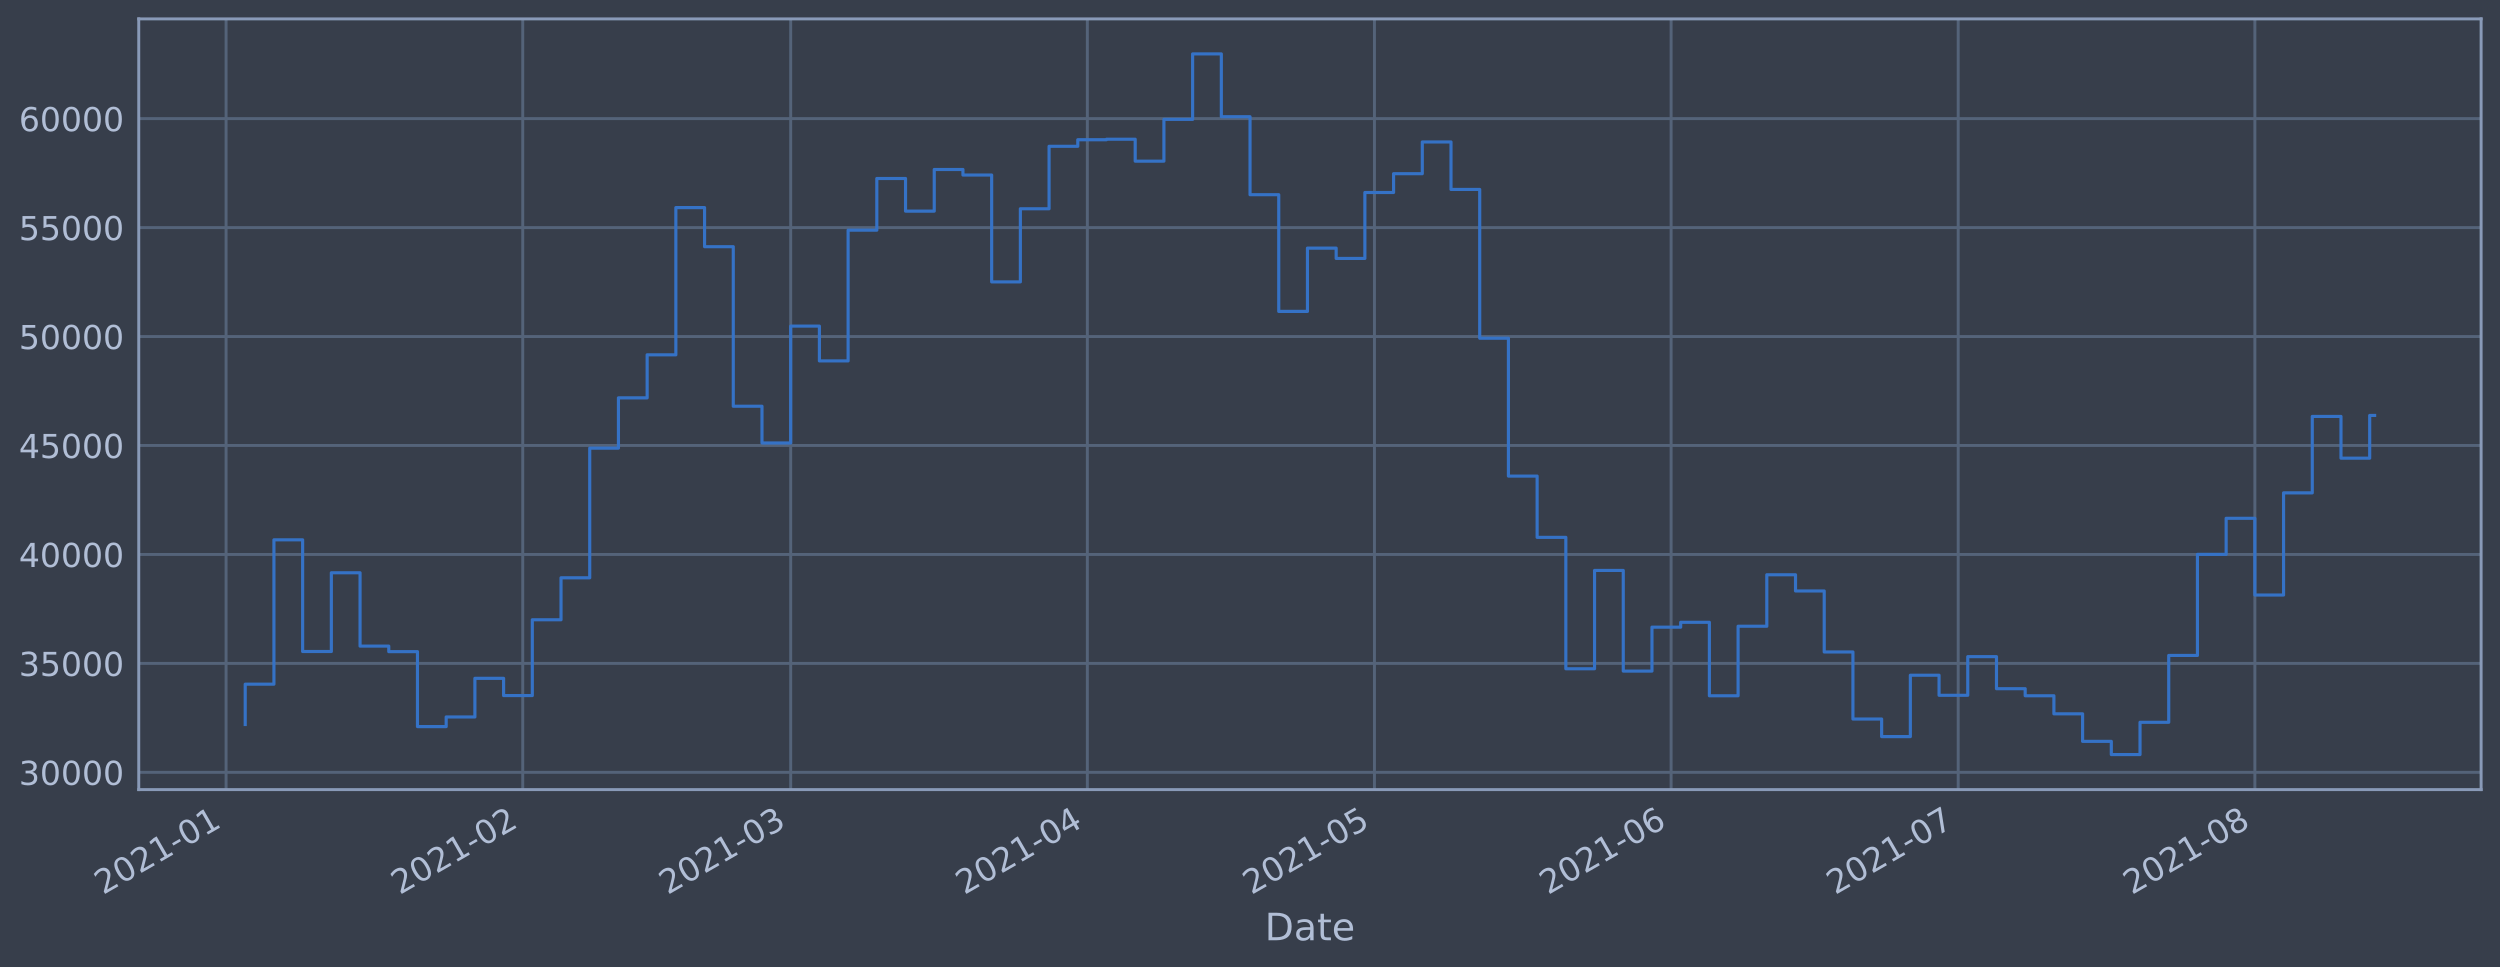
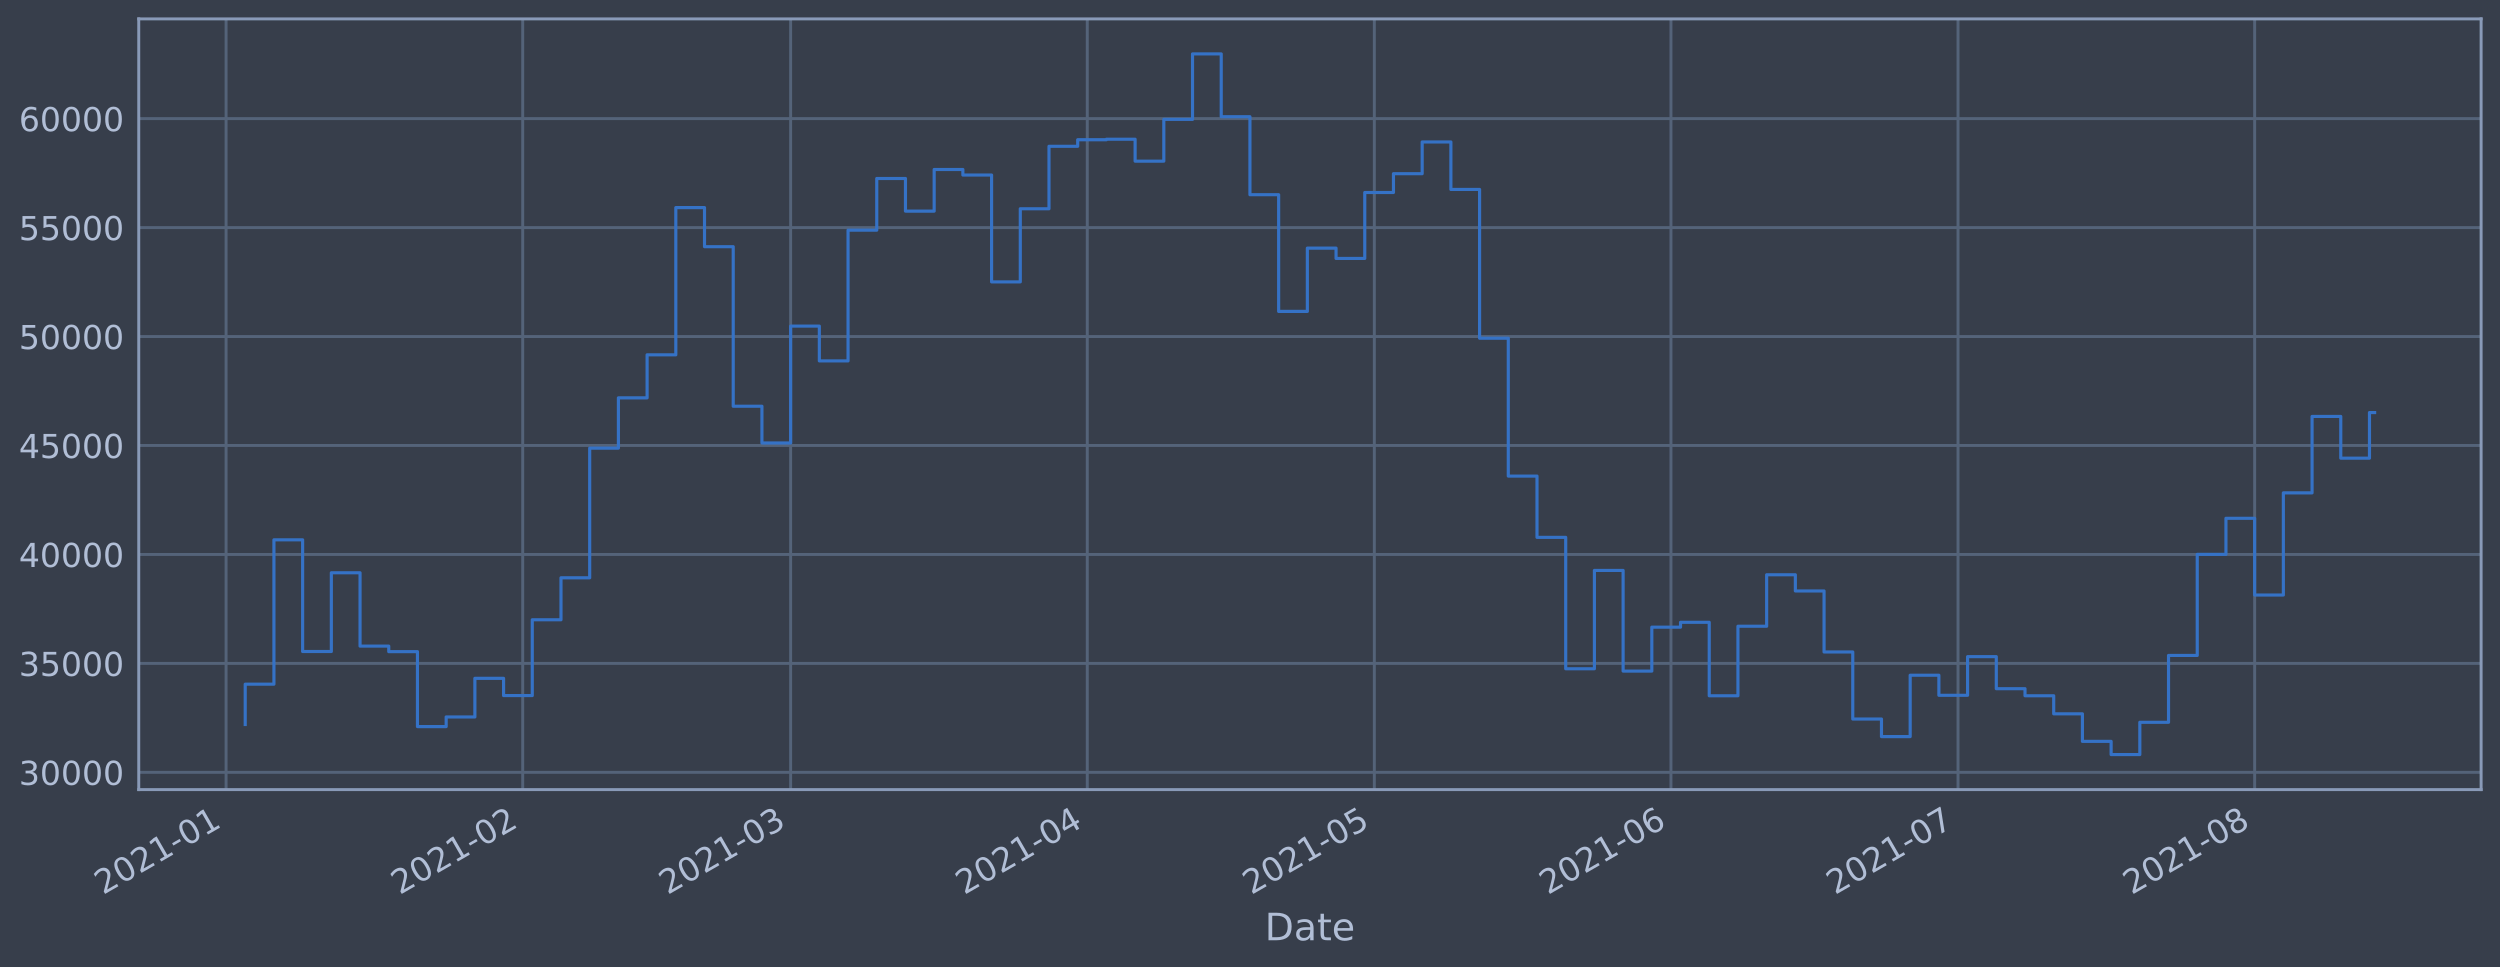
<svg xmlns="http://www.w3.org/2000/svg" xmlns:xlink="http://www.w3.org/1999/xlink" height="368.58pt" version="1.1" viewBox="0 0 952.884 368.58" width="952.884pt">
  <defs>
    <style type="text/css">*{stroke-linecap:butt;stroke-linejoin:round;}</style>
  </defs>
  <g id="figure_1">
    <g id="patch_1">
      <path d="M 0 368.58  L 952.884 368.58  L 952.884 0  L 0 0  z " style="fill:#373e4b;" />
    </g>
    <g id="axes_1">
      <g id="patch_2">
        <path d="M 52.884 300.96  L 945.684 300.96  L 945.684 7.2  L 52.884 7.2  z " style="fill:#373e4b;" />
      </g>
      <g id="matplotlib.axis_1">
        <g id="xtick_1">
          <g id="line2d_1">
-             <path clip-path="url(#pf1f9a87fff)" d="M 86.171 300.96  L 86.171 7.2  " style="fill:none;stroke:#546379;stroke-linecap:square;stroke-width:1.12;" />
+             <path clip-path="url(#pcf31f6c48a)" d="M 86.171 300.96  L 86.171 7.2  " style="fill:none;stroke:#546379;stroke-linecap:square;stroke-width:1.12;" />
          </g>
          <g id="line2d_2" />
          <g id="text_1">
-             <g style="fill:#b1bed6;" transform="translate(39.26723 341.1745)rotate(-30)scale(0.126 -0.126)">
+             <g style="fill:#b1bed6;" transform="translate(39.26798 341.1745)rotate(-30)scale(0.126 -0.126)">
              <defs>
                <path d="M 1228 531  L 3431 531  L 3431 0  L 469 0  L 469 531  Q 828 903 1448 1529  Q 2069 2156 2228 2338  Q 2531 2678 2651 2914  Q 2772 3150 2772 3378  Q 2772 3750 2511 3984  Q 2250 4219 1831 4219  Q 1534 4219 1204 4116  Q 875 4013 500 3803  L 500 4441  Q 881 4594 1212 4672  Q 1544 4750 1819 4750  Q 2544 4750 2975 4387  Q 3406 4025 3406 3419  Q 3406 3131 3298 2873  Q 3191 2616 2906 2266  Q 2828 2175 2409 1742  Q 1991 1309 1228 531  z " id="DejaVuSans-32" transform="scale(0.015625)" />
                <path d="M 2034 4250  Q 1547 4250 1301 3770  Q 1056 3291 1056 2328  Q 1056 1369 1301 889  Q 1547 409 2034 409  Q 2525 409 2770 889  Q 3016 1369 3016 2328  Q 3016 3291 2770 3770  Q 2525 4250 2034 4250  z M 2034 4750  Q 2819 4750 3233 4129  Q 3647 3509 3647 2328  Q 3647 1150 3233 529  Q 2819 -91 2034 -91  Q 1250 -91 836 529  Q 422 1150 422 2328  Q 422 3509 836 4129  Q 1250 4750 2034 4750  z " id="DejaVuSans-30" transform="scale(0.015625)" />
                <path d="M 794 531  L 1825 531  L 1825 4091  L 703 3866  L 703 4441  L 1819 4666  L 2450 4666  L 2450 531  L 3481 531  L 3481 0  L 794 0  L 794 531  z " id="DejaVuSans-31" transform="scale(0.015625)" />
                <path d="M 313 2009  L 1997 2009  L 1997 1497  L 313 1497  L 313 2009  z " id="DejaVuSans-2d" transform="scale(0.015625)" />
              </defs>
              <use xlink:href="#DejaVuSans-32" />
              <use x="63.623" xlink:href="#DejaVuSans-30" />
              <use x="127.246" xlink:href="#DejaVuSans-32" />
              <use x="190.869" xlink:href="#DejaVuSans-31" />
              <use x="254.492" xlink:href="#DejaVuSans-2d" />
              <use x="290.576" xlink:href="#DejaVuSans-30" />
              <use x="354.199" xlink:href="#DejaVuSans-31" />
            </g>
          </g>
        </g>
        <g id="xtick_2">
          <g id="line2d_3">
-             <path clip-path="url(#pf1f9a87fff)" d="M 199.244 300.96  L 199.244 7.2  " style="fill:none;stroke:#546379;stroke-linecap:square;stroke-width:1.12;" />
+             <path clip-path="url(#pcf31f6c48a)" d="M 199.233 300.96  L 199.233 7.2  " style="fill:none;stroke:#546379;stroke-linecap:square;stroke-width:1.12;" />
          </g>
          <g id="line2d_4" />
          <g id="text_2">
-             <g style="fill:#b1bed6;" transform="translate(152.3407 341.1745)rotate(-30)scale(0.126 -0.126)">
+             <g style="fill:#b1bed6;" transform="translate(152.3298 341.1745)rotate(-30)scale(0.126 -0.126)">
              <use xlink:href="#DejaVuSans-32" />
              <use x="63.623" xlink:href="#DejaVuSans-30" />
              <use x="127.246" xlink:href="#DejaVuSans-32" />
              <use x="190.869" xlink:href="#DejaVuSans-31" />
              <use x="254.492" xlink:href="#DejaVuSans-2d" />
              <use x="290.576" xlink:href="#DejaVuSans-30" />
              <use x="354.199" xlink:href="#DejaVuSans-32" />
            </g>
          </g>
        </g>
        <g id="xtick_3">
          <g id="line2d_5">
-             <path clip-path="url(#pf1f9a87fff)" d="M 301.375 300.96  L 301.375 7.2  " style="fill:none;stroke:#546379;stroke-linecap:square;stroke-width:1.12;" />
+             <path clip-path="url(#pcf31f6c48a)" d="M 301.353 300.96  L 301.353 7.2  " style="fill:none;stroke:#546379;stroke-linecap:square;stroke-width:1.12;" />
          </g>
          <g id="line2d_6" />
          <g id="text_3">
-             <g style="fill:#b1bed6;" transform="translate(254.4715 341.1745)rotate(-30)scale(0.126 -0.126)">
+             <g style="fill:#b1bed6;" transform="translate(254.4501 341.1745)rotate(-30)scale(0.126 -0.126)">
              <defs>
                <path d="M 2597 2516  Q 3050 2419 3304 2112  Q 3559 1806 3559 1356  Q 3559 666 3084 287  Q 2609 -91 1734 -91  Q 1441 -91 1130 -33  Q 819 25 488 141  L 488 750  Q 750 597 1062 519  Q 1375 441 1716 441  Q 2309 441 2620 675  Q 2931 909 2931 1356  Q 2931 1769 2642 2001  Q 2353 2234 1838 2234  L 1294 2234  L 1294 2753  L 1863 2753  Q 2328 2753 2575 2939  Q 2822 3125 2822 3475  Q 2822 3834 2567 4026  Q 2313 4219 1838 4219  Q 1578 4219 1281 4162  Q 984 4106 628 3988  L 628 4550  Q 988 4650 1302 4700  Q 1616 4750 1894 4750  Q 2613 4750 3031 4423  Q 3450 4097 3450 3541  Q 3450 3153 3228 2886  Q 3006 2619 2597 2516  z " id="DejaVuSans-33" transform="scale(0.015625)" />
              </defs>
              <use xlink:href="#DejaVuSans-32" />
              <use x="63.623" xlink:href="#DejaVuSans-30" />
              <use x="127.246" xlink:href="#DejaVuSans-32" />
              <use x="190.869" xlink:href="#DejaVuSans-31" />
              <use x="254.492" xlink:href="#DejaVuSans-2d" />
              <use x="290.576" xlink:href="#DejaVuSans-30" />
              <use x="354.199" xlink:href="#DejaVuSans-33" />
            </g>
          </g>
        </g>
        <g id="xtick_4">
          <g id="line2d_7">
-             <path clip-path="url(#pf1f9a87fff)" d="M 414.448 300.96  L 414.448 7.2  " style="fill:none;stroke:#546379;stroke-linecap:square;stroke-width:1.12;" />
+             <path clip-path="url(#pcf31f6c48a)" d="M 414.415 300.96  L 414.415 7.2  " style="fill:none;stroke:#546379;stroke-linecap:square;stroke-width:1.12;" />
          </g>
          <g id="line2d_8" />
          <g id="text_4">
-             <g style="fill:#b1bed6;" transform="translate(367.545 341.1745)rotate(-30)scale(0.126 -0.126)">
+             <g style="fill:#b1bed6;" transform="translate(367.5119 341.1745)rotate(-30)scale(0.126 -0.126)">
              <defs>
                <path d="M 2419 4116  L 825 1625  L 2419 1625  L 2419 4116  z M 2253 4666  L 3047 4666  L 3047 1625  L 3713 1625  L 3713 1100  L 3047 1100  L 3047 0  L 2419 0  L 2419 1100  L 313 1100  L 313 1709  L 2253 4666  z " id="DejaVuSans-34" transform="scale(0.015625)" />
              </defs>
              <use xlink:href="#DejaVuSans-32" />
              <use x="63.623" xlink:href="#DejaVuSans-30" />
              <use x="127.246" xlink:href="#DejaVuSans-32" />
              <use x="190.869" xlink:href="#DejaVuSans-31" />
              <use x="254.492" xlink:href="#DejaVuSans-2d" />
              <use x="290.576" xlink:href="#DejaVuSans-30" />
              <use x="354.199" xlink:href="#DejaVuSans-34" />
            </g>
          </g>
        </g>
        <g id="xtick_5">
          <g id="line2d_9">
-             <path clip-path="url(#pf1f9a87fff)" d="M 523.874 300.96  L 523.874 7.2  " style="fill:none;stroke:#546379;stroke-linecap:square;stroke-width:1.12;" />
+             <path clip-path="url(#pcf31f6c48a)" d="M 523.83 300.96  L 523.83 7.2  " style="fill:none;stroke:#546379;stroke-linecap:square;stroke-width:1.12;" />
          </g>
          <g id="line2d_10" />
          <g id="text_5">
-             <g style="fill:#b1bed6;" transform="translate(476.9709 341.1745)rotate(-30)scale(0.126 -0.126)">
+             <g style="fill:#b1bed6;" transform="translate(476.9266 341.1745)rotate(-30)scale(0.126 -0.126)">
              <defs>
                <path d="M 691 4666  L 3169 4666  L 3169 4134  L 1269 4134  L 1269 2991  Q 1406 3038 1543 3061  Q 1681 3084 1819 3084  Q 2600 3084 3056 2656  Q 3513 2228 3513 1497  Q 3513 744 3044 326  Q 2575 -91 1722 -91  Q 1428 -91 1123 -41  Q 819 9 494 109  L 494 744  Q 775 591 1075 516  Q 1375 441 1709 441  Q 2250 441 2565 725  Q 2881 1009 2881 1497  Q 2881 1984 2565 2268  Q 2250 2553 1709 2553  Q 1456 2553 1204 2497  Q 953 2441 691 2322  L 691 4666  z " id="DejaVuSans-35" transform="scale(0.015625)" />
              </defs>
              <use xlink:href="#DejaVuSans-32" />
              <use x="63.623" xlink:href="#DejaVuSans-30" />
              <use x="127.246" xlink:href="#DejaVuSans-32" />
              <use x="190.869" xlink:href="#DejaVuSans-31" />
              <use x="254.492" xlink:href="#DejaVuSans-2d" />
              <use x="290.576" xlink:href="#DejaVuSans-30" />
              <use x="354.199" xlink:href="#DejaVuSans-35" />
            </g>
          </g>
        </g>
        <g id="xtick_6">
          <g id="line2d_11">
-             <path clip-path="url(#pf1f9a87fff)" d="M 636.948 300.96  L 636.948 7.2  " style="fill:none;stroke:#546379;stroke-linecap:square;stroke-width:1.12;" />
+             <path clip-path="url(#pcf31f6c48a)" d="M 636.892 300.96  L 636.892 7.2  " style="fill:none;stroke:#546379;stroke-linecap:square;stroke-width:1.12;" />
          </g>
          <g id="line2d_12" />
          <g id="text_6">
-             <g style="fill:#b1bed6;" transform="translate(590.0444 341.1745)rotate(-30)scale(0.126 -0.126)">
+             <g style="fill:#b1bed6;" transform="translate(589.9884 341.1745)rotate(-30)scale(0.126 -0.126)">
              <defs>
                <path d="M 2113 2584  Q 1688 2584 1439 2293  Q 1191 2003 1191 1497  Q 1191 994 1439 701  Q 1688 409 2113 409  Q 2538 409 2786 701  Q 3034 994 3034 1497  Q 3034 2003 2786 2293  Q 2538 2584 2113 2584  z M 3366 4563  L 3366 3988  Q 3128 4100 2886 4159  Q 2644 4219 2406 4219  Q 1781 4219 1451 3797  Q 1122 3375 1075 2522  Q 1259 2794 1537 2939  Q 1816 3084 2150 3084  Q 2853 3084 3261 2657  Q 3669 2231 3669 1497  Q 3669 778 3244 343  Q 2819 -91 2113 -91  Q 1303 -91 875 529  Q 447 1150 447 2328  Q 447 3434 972 4092  Q 1497 4750 2381 4750  Q 2619 4750 2861 4703  Q 3103 4656 3366 4563  z " id="DejaVuSans-36" transform="scale(0.015625)" />
              </defs>
              <use xlink:href="#DejaVuSans-32" />
              <use x="63.623" xlink:href="#DejaVuSans-30" />
              <use x="127.246" xlink:href="#DejaVuSans-32" />
              <use x="190.869" xlink:href="#DejaVuSans-31" />
              <use x="254.492" xlink:href="#DejaVuSans-2d" />
              <use x="290.576" xlink:href="#DejaVuSans-30" />
              <use x="354.199" xlink:href="#DejaVuSans-36" />
            </g>
          </g>
        </g>
        <g id="xtick_7">
          <g id="line2d_13">
-             <path clip-path="url(#pf1f9a87fff)" d="M 746.374 300.96  L 746.374 7.2  " style="fill:none;stroke:#546379;stroke-linecap:square;stroke-width:1.12;" />
+             <path clip-path="url(#pcf31f6c48a)" d="M 746.306 300.96  L 746.306 7.2  " style="fill:none;stroke:#546379;stroke-linecap:square;stroke-width:1.12;" />
          </g>
          <g id="line2d_14" />
          <g id="text_7">
-             <g style="fill:#b1bed6;" transform="translate(699.4703 341.1745)rotate(-30)scale(0.126 -0.126)">
+             <g style="fill:#b1bed6;" transform="translate(699.403 341.1745)rotate(-30)scale(0.126 -0.126)">
              <defs>
                <path d="M 525 4666  L 3525 4666  L 3525 4397  L 1831 0  L 1172 0  L 2766 4134  L 525 4134  L 525 4666  z " id="DejaVuSans-37" transform="scale(0.015625)" />
              </defs>
              <use xlink:href="#DejaVuSans-32" />
              <use x="63.623" xlink:href="#DejaVuSans-30" />
              <use x="127.246" xlink:href="#DejaVuSans-32" />
              <use x="190.869" xlink:href="#DejaVuSans-31" />
              <use x="254.492" xlink:href="#DejaVuSans-2d" />
              <use x="290.576" xlink:href="#DejaVuSans-30" />
              <use x="354.199" xlink:href="#DejaVuSans-37" />
            </g>
          </g>
        </g>
        <g id="xtick_8">
          <g id="line2d_15">
-             <path clip-path="url(#pf1f9a87fff)" d="M 859.447 300.96  L 859.447 7.2  " style="fill:none;stroke:#546379;stroke-linecap:square;stroke-width:1.12;" />
+             <path clip-path="url(#pcf31f6c48a)" d="M 859.368 300.96  L 859.368 7.2  " style="fill:none;stroke:#546379;stroke-linecap:square;stroke-width:1.12;" />
          </g>
          <g id="line2d_16" />
          <g id="text_8">
-             <g style="fill:#b1bed6;" transform="translate(812.5437 341.1745)rotate(-30)scale(0.126 -0.126)">
+             <g style="fill:#b1bed6;" transform="translate(812.4649 341.1745)rotate(-30)scale(0.126 -0.126)">
              <defs>
                <path d="M 2034 2216  Q 1584 2216 1326 1975  Q 1069 1734 1069 1313  Q 1069 891 1326 650  Q 1584 409 2034 409  Q 2484 409 2743 651  Q 3003 894 3003 1313  Q 3003 1734 2745 1975  Q 2488 2216 2034 2216  z M 1403 2484  Q 997 2584 770 2862  Q 544 3141 544 3541  Q 544 4100 942 4425  Q 1341 4750 2034 4750  Q 2731 4750 3128 4425  Q 3525 4100 3525 3541  Q 3525 3141 3298 2862  Q 3072 2584 2669 2484  Q 3125 2378 3379 2068  Q 3634 1759 3634 1313  Q 3634 634 3220 271  Q 2806 -91 2034 -91  Q 1263 -91 848 271  Q 434 634 434 1313  Q 434 1759 690 2068  Q 947 2378 1403 2484  z M 1172 3481  Q 1172 3119 1398 2916  Q 1625 2713 2034 2713  Q 2441 2713 2670 2916  Q 2900 3119 2900 3481  Q 2900 3844 2670 4047  Q 2441 4250 2034 4250  Q 1625 4250 1398 4047  Q 1172 3844 1172 3481  z " id="DejaVuSans-38" transform="scale(0.015625)" />
              </defs>
              <use xlink:href="#DejaVuSans-32" />
              <use x="63.623" xlink:href="#DejaVuSans-30" />
              <use x="127.246" xlink:href="#DejaVuSans-32" />
              <use x="190.869" xlink:href="#DejaVuSans-31" />
              <use x="254.492" xlink:href="#DejaVuSans-2d" />
              <use x="290.576" xlink:href="#DejaVuSans-30" />
              <use x="354.199" xlink:href="#DejaVuSans-38" />
            </g>
          </g>
        </g>
        <g id="text_9">
          <g style="fill:#b1bed6;" transform="translate(482.0746 358.3856)scale(0.144 -0.144)">
            <defs>
              <path d="M 1259 4147  L 1259 519  L 2022 519  Q 2988 519 3436 956  Q 3884 1394 3884 2338  Q 3884 3275 3436 3711  Q 2988 4147 2022 4147  L 1259 4147  z M 628 4666  L 1925 4666  Q 3281 4666 3915 4102  Q 4550 3538 4550 2338  Q 4550 1131 3912 565  Q 3275 0 1925 0  L 628 0  L 628 4666  z " id="DejaVuSans-44" transform="scale(0.015625)" />
              <path d="M 2194 1759  Q 1497 1759 1228 1600  Q 959 1441 959 1056  Q 959 750 1161 570  Q 1363 391 1709 391  Q 2188 391 2477 730  Q 2766 1069 2766 1631  L 2766 1759  L 2194 1759  z M 3341 1997  L 3341 0  L 2766 0  L 2766 531  Q 2569 213 2275 61  Q 1981 -91 1556 -91  Q 1019 -91 701 211  Q 384 513 384 1019  Q 384 1609 779 1909  Q 1175 2209 1959 2209  L 2766 2209  L 2766 2266  Q 2766 2663 2505 2880  Q 2244 3097 1772 3097  Q 1472 3097 1187 3025  Q 903 2953 641 2809  L 641 3341  Q 956 3463 1253 3523  Q 1550 3584 1831 3584  Q 2591 3584 2966 3190  Q 3341 2797 3341 1997  z " id="DejaVuSans-61" transform="scale(0.015625)" />
              <path d="M 1172 4494  L 1172 3500  L 2356 3500  L 2356 3053  L 1172 3053  L 1172 1153  Q 1172 725 1289 603  Q 1406 481 1766 481  L 2356 481  L 2356 0  L 1766 0  Q 1100 0 847 248  Q 594 497 594 1153  L 594 3053  L 172 3053  L 172 3500  L 594 3500  L 594 4494  L 1172 4494  z " id="DejaVuSans-74" transform="scale(0.015625)" />
              <path d="M 3597 1894  L 3597 1613  L 953 1613  Q 991 1019 1311 708  Q 1631 397 2203 397  Q 2534 397 2845 478  Q 3156 559 3463 722  L 3463 178  Q 3153 47 2828 -22  Q 2503 -91 2169 -91  Q 1331 -91 842 396  Q 353 884 353 1716  Q 353 2575 817 3079  Q 1281 3584 2069 3584  Q 2775 3584 3186 3129  Q 3597 2675 3597 1894  z M 3022 2063  Q 3016 2534 2758 2815  Q 2500 3097 2075 3097  Q 1594 3097 1305 2825  Q 1016 2553 972 2059  L 3022 2063  z " id="DejaVuSans-65" transform="scale(0.015625)" />
            </defs>
            <use xlink:href="#DejaVuSans-44" />
            <use x="77.002" xlink:href="#DejaVuSans-61" />
            <use x="138.281" xlink:href="#DejaVuSans-74" />
            <use x="177.49" xlink:href="#DejaVuSans-65" />
          </g>
        </g>
      </g>
      <g id="matplotlib.axis_2">
        <g id="ytick_1">
          <g id="line2d_17">
-             <path clip-path="url(#pf1f9a87fff)" d="M 52.884 294.384  L 945.684 294.384  " style="fill:none;stroke:#546379;stroke-linecap:square;stroke-width:1.12;" />
+             <path clip-path="url(#pcf31f6c48a)" d="M 52.884 294.384  L 945.684 294.384  " style="fill:none;stroke:#546379;stroke-linecap:square;stroke-width:1.12;" />
          </g>
          <g id="line2d_18" />
          <g id="text_10">
            <g style="fill:#b1bed6;" transform="translate(7.2 299.1712)scale(0.126 -0.126)">
              <use xlink:href="#DejaVuSans-33" />
              <use x="63.623" xlink:href="#DejaVuSans-30" />
              <use x="127.246" xlink:href="#DejaVuSans-30" />
              <use x="190.869" xlink:href="#DejaVuSans-30" />
              <use x="254.492" xlink:href="#DejaVuSans-30" />
            </g>
          </g>
        </g>
        <g id="ytick_2">
          <g id="line2d_19">
-             <path clip-path="url(#pf1f9a87fff)" d="M 52.884 252.856  L 945.684 252.856  " style="fill:none;stroke:#546379;stroke-linecap:square;stroke-width:1.12;" />
+             <path clip-path="url(#pcf31f6c48a)" d="M 52.884 252.856  L 945.684 252.856  " style="fill:none;stroke:#546379;stroke-linecap:square;stroke-width:1.12;" />
          </g>
          <g id="line2d_20" />
          <g id="text_11">
            <g style="fill:#b1bed6;" transform="translate(7.2 257.6428)scale(0.126 -0.126)">
              <use xlink:href="#DejaVuSans-33" />
              <use x="63.623" xlink:href="#DejaVuSans-35" />
              <use x="127.246" xlink:href="#DejaVuSans-30" />
              <use x="190.869" xlink:href="#DejaVuSans-30" />
              <use x="254.492" xlink:href="#DejaVuSans-30" />
            </g>
          </g>
        </g>
        <g id="ytick_3">
          <g id="line2d_21">
-             <path clip-path="url(#pf1f9a87fff)" d="M 52.884 211.327  L 945.684 211.327  " style="fill:none;stroke:#546379;stroke-linecap:square;stroke-width:1.12;" />
+             <path clip-path="url(#pcf31f6c48a)" d="M 52.884 211.327  L 945.684 211.327  " style="fill:none;stroke:#546379;stroke-linecap:square;stroke-width:1.12;" />
          </g>
          <g id="line2d_22" />
          <g id="text_12">
            <g style="fill:#b1bed6;" transform="translate(7.2 216.1143)scale(0.126 -0.126)">
              <use xlink:href="#DejaVuSans-34" />
              <use x="63.623" xlink:href="#DejaVuSans-30" />
              <use x="127.246" xlink:href="#DejaVuSans-30" />
              <use x="190.869" xlink:href="#DejaVuSans-30" />
              <use x="254.492" xlink:href="#DejaVuSans-30" />
            </g>
          </g>
        </g>
        <g id="ytick_4">
          <g id="line2d_23">
-             <path clip-path="url(#pf1f9a87fff)" d="M 52.884 169.799  L 945.684 169.799  " style="fill:none;stroke:#546379;stroke-linecap:square;stroke-width:1.12;" />
+             <path clip-path="url(#pcf31f6c48a)" d="M 52.884 169.799  L 945.684 169.799  " style="fill:none;stroke:#546379;stroke-linecap:square;stroke-width:1.12;" />
          </g>
          <g id="line2d_24" />
          <g id="text_13">
            <g style="fill:#b1bed6;" transform="translate(7.2 174.5858)scale(0.126 -0.126)">
              <use xlink:href="#DejaVuSans-34" />
              <use x="63.623" xlink:href="#DejaVuSans-35" />
              <use x="127.246" xlink:href="#DejaVuSans-30" />
              <use x="190.869" xlink:href="#DejaVuSans-30" />
              <use x="254.492" xlink:href="#DejaVuSans-30" />
            </g>
          </g>
        </g>
        <g id="ytick_5">
          <g id="line2d_25">
-             <path clip-path="url(#pf1f9a87fff)" d="M 52.884 128.27  L 945.684 128.27  " style="fill:none;stroke:#546379;stroke-linecap:square;stroke-width:1.12;" />
+             <path clip-path="url(#pcf31f6c48a)" d="M 52.884 128.27  L 945.684 128.27  " style="fill:none;stroke:#546379;stroke-linecap:square;stroke-width:1.12;" />
          </g>
          <g id="line2d_26" />
          <g id="text_14">
            <g style="fill:#b1bed6;" transform="translate(7.2 133.0573)scale(0.126 -0.126)">
              <use xlink:href="#DejaVuSans-35" />
              <use x="63.623" xlink:href="#DejaVuSans-30" />
              <use x="127.246" xlink:href="#DejaVuSans-30" />
              <use x="190.869" xlink:href="#DejaVuSans-30" />
              <use x="254.492" xlink:href="#DejaVuSans-30" />
            </g>
          </g>
        </g>
        <g id="ytick_6">
          <g id="line2d_27">
-             <path clip-path="url(#pf1f9a87fff)" d="M 52.884 86.742  L 945.684 86.742  " style="fill:none;stroke:#546379;stroke-linecap:square;stroke-width:1.12;" />
+             <path clip-path="url(#pcf31f6c48a)" d="M 52.884 86.742  L 945.684 86.742  " style="fill:none;stroke:#546379;stroke-linecap:square;stroke-width:1.12;" />
          </g>
          <g id="line2d_28" />
          <g id="text_15">
            <g style="fill:#b1bed6;" transform="translate(7.2 91.52883)scale(0.126 -0.126)">
              <use xlink:href="#DejaVuSans-35" />
              <use x="63.623" xlink:href="#DejaVuSans-35" />
              <use x="127.246" xlink:href="#DejaVuSans-30" />
              <use x="190.869" xlink:href="#DejaVuSans-30" />
              <use x="254.492" xlink:href="#DejaVuSans-30" />
            </g>
          </g>
        </g>
        <g id="ytick_7">
          <g id="line2d_29">
-             <path clip-path="url(#pf1f9a87fff)" d="M 52.884 45.213  L 945.684 45.213  " style="fill:none;stroke:#546379;stroke-linecap:square;stroke-width:1.12;" />
+             <path clip-path="url(#pcf31f6c48a)" d="M 52.884 45.213  L 945.684 45.213  " style="fill:none;stroke:#546379;stroke-linecap:square;stroke-width:1.12;" />
          </g>
          <g id="line2d_30" />
          <g id="text_16">
            <g style="fill:#b1bed6;" transform="translate(7.2 50.00035)scale(0.126 -0.126)">
              <use xlink:href="#DejaVuSans-36" />
              <use x="63.623" xlink:href="#DejaVuSans-30" />
              <use x="127.246" xlink:href="#DejaVuSans-30" />
              <use x="190.869" xlink:href="#DejaVuSans-30" />
              <use x="254.492" xlink:href="#DejaVuSans-30" />
            </g>
          </g>
        </g>
      </g>
      <g id="line2d_31">
-         <path clip-path="url(#pf1f9a87fff)" d="M 93.466 276.149  L 93.466 260.774  L 104.408 260.774  L 104.408 205.76  L 115.351 205.76  L 115.351 248.33  L 126.293 248.33  L 126.293 218.317  L 137.236 218.317  L 137.236 246.269  L 148.179 246.269  L 148.179 248.379  L 159.121 248.379  L 159.121 276.944  L 170.064 276.944  L 170.064 273.273  L 181.006 273.273  L 181.006 258.551  L 191.949 258.551  L 191.949 265.124  L 202.891 265.124  L 202.891 236.227  L 213.834 236.227  L 213.834 220.23  L 224.777 220.23  L 224.777 170.811  L 235.719 170.811  L 235.719 151.649  L 246.662 151.649  L 246.662 135.246  L 257.604 135.246  L 257.604 79.13  L 268.547 79.13  L 268.547 94.023  L 279.49 94.023  L 279.49 154.845  L 290.432 154.845  L 290.432 168.853  L 301.375 168.853  L 301.375 124.303  L 312.317 124.303  L 312.317 137.559  L 323.26 137.559  L 323.26 87.726  L 334.203 87.726  L 334.203 68.027  L 345.145 68.027  L 345.145 80.473  L 356.088 80.473  L 356.088 64.6  L 367.03 64.6  L 367.03 66.715  L 377.973 66.715  L 377.973 107.438  L 388.916 107.438  L 388.916 79.566  L 399.858 79.566  L 399.858 55.76  L 410.801 55.76  L 410.801 53.259  L 421.743 53.259  L 421.743 53.07  L 432.686 53.07  L 432.686 61.421  L 443.629 61.421  L 443.629 45.505  L 454.571 45.505  L 454.571 20.553  L 465.514 20.553  L 465.514 44.49  L 476.456 44.49  L 476.456 74.218  L 487.399 74.218  L 487.399 118.693  L 498.341 118.693  L 498.341 94.577  L 509.284 94.577  L 509.284 98.501  L 520.227 98.501  L 520.227 73.366  L 531.169 73.366  L 531.169 66.2  L 542.112 66.2  L 542.112 54.11  L 553.054 54.11  L 553.054 72.207  L 563.997 72.207  L 563.997 128.914  L 574.94 128.914  L 574.94 181.458  L 585.882 181.458  L 585.882 204.813  L 596.825 204.813  L 596.825 254.894  L 607.767 254.894  L 607.767 217.423  L 618.71 217.423  L 618.71 255.782  L 629.653 255.782  L 629.653 239.046  L 640.595 239.046  L 640.595 237.195  L 651.538 237.195  L 651.538 265.191  L 662.48 265.191  L 662.48 238.698  L 673.423 238.698  L 673.423 219.078  L 684.366 219.078  L 684.366 225.24  L 695.308 225.24  L 695.308 248.502  L 706.251 248.502  L 706.251 274.055  L 717.193 274.055  L 717.193 280.758  L 728.136 280.758  L 728.136 257.368  L 739.078 257.368  L 739.078 265.008  L 750.021 265.008  L 750.021 250.287  L 760.964 250.287  L 760.964 262.498  L 771.906 262.498  L 771.906 265.185  L 782.849 265.185  L 782.849 272.07  L 793.791 272.07  L 793.791 282.58  L 804.734 282.58  L 804.734 287.607  L 815.677 287.607  L 815.677 275.299  L 826.619 275.299  L 826.619 249.823  L 837.562 249.823  L 837.562 211.306  L 848.504 211.306  L 848.504 197.548  L 859.447 197.548  L 859.447 226.792  L 870.39 226.792  L 870.39 187.856  L 881.332 187.856  L 881.332 158.723  L 892.275 158.723  L 892.275 174.635  L 903.217 174.635  L 903.217 158.351  L 905.102 158.351  L 905.102 158.351  " style="fill:none;stroke:#3572c6;stroke-linecap:square;stroke-width:1.2;" />
+         <path clip-path="url(#pcf31f6c48a)" d="M 93.466 276.149  L 93.466 260.774  L 104.407 260.774  L 104.407 205.76  L 115.348 205.76  L 115.348 248.33  L 126.29 248.33  L 126.29 218.317  L 137.231 218.317  L 137.231 246.269  L 148.173 246.269  L 148.173 248.379  L 159.114 248.379  L 159.114 276.944  L 170.056 276.944  L 170.056 273.273  L 180.997 273.273  L 180.997 258.551  L 191.939 258.551  L 191.939 265.124  L 202.88 265.124  L 202.88 236.227  L 213.822 236.227  L 213.822 220.23  L 224.763 220.23  L 224.763 170.811  L 235.705 170.811  L 235.705 151.649  L 246.646 151.649  L 246.646 135.246  L 257.588 135.246  L 257.588 79.13  L 268.529 79.13  L 268.529 94.023  L 279.47 94.023  L 279.47 154.845  L 290.412 154.845  L 290.412 168.853  L 301.353 168.853  L 301.353 124.303  L 312.295 124.303  L 312.295 137.559  L 323.236 137.559  L 323.236 87.726  L 334.178 87.726  L 334.178 68.027  L 345.119 68.027  L 345.119 80.473  L 356.061 80.473  L 356.061 64.6  L 367.002 64.6  L 367.002 66.715  L 377.944 66.715  L 377.944 107.438  L 388.885 107.438  L 388.885 79.566  L 399.827 79.566  L 399.827 55.76  L 410.768 55.76  L 410.768 53.259  L 421.71 53.259  L 421.71 53.07  L 432.651 53.07  L 432.651 61.421  L 443.592 61.421  L 443.592 45.505  L 454.534 45.505  L 454.534 20.553  L 465.475 20.553  L 465.475 44.49  L 476.417 44.49  L 476.417 74.218  L 487.358 74.218  L 487.358 118.693  L 498.3 118.693  L 498.3 94.577  L 509.241 94.577  L 509.241 98.501  L 520.183 98.501  L 520.183 73.366  L 531.124 73.366  L 531.124 66.2  L 542.066 66.2  L 542.066 54.11  L 553.007 54.11  L 553.007 72.207  L 563.949 72.207  L 563.949 128.914  L 574.89 128.914  L 574.89 181.458  L 585.831 181.458  L 585.831 204.813  L 596.773 204.813  L 596.773 254.894  L 607.714 254.894  L 607.714 217.423  L 618.656 217.423  L 618.656 255.782  L 629.597 255.782  L 629.597 239.046  L 640.539 239.046  L 640.539 237.195  L 651.48 237.195  L 651.48 265.191  L 662.422 265.191  L 662.422 238.698  L 673.363 238.698  L 673.363 219.078  L 684.305 219.078  L 684.305 225.24  L 695.246 225.24  L 695.246 248.502  L 706.188 248.502  L 706.188 274.055  L 717.129 274.055  L 717.129 280.758  L 728.071 280.758  L 728.071 257.368  L 739.012 257.368  L 739.012 265.008  L 749.953 265.008  L 749.953 250.287  L 760.895 250.287  L 760.895 262.498  L 771.836 262.498  L 771.836 265.185  L 782.778 265.185  L 782.778 272.07  L 793.719 272.07  L 793.719 282.58  L 804.661 282.58  L 804.661 287.607  L 815.602 287.607  L 815.602 275.299  L 826.544 275.299  L 826.544 249.823  L 837.485 249.823  L 837.485 211.306  L 848.427 211.306  L 848.427 197.548  L 859.368 197.548  L 859.368 226.792  L 870.31 226.792  L 870.31 187.856  L 881.251 187.856  L 881.251 158.723  L 892.193 158.723  L 892.193 174.635  L 903.134 174.635  L 903.134 157.244  L 905.102 157.244  L 905.102 157.244  " style="fill:none;stroke:#3572c6;stroke-linecap:square;stroke-width:1.2;" />
      </g>
      <g id="patch_3">
        <path d="M 52.884 300.96  L 52.884 7.2  " style="fill:none;stroke:#899ab8;stroke-linecap:square;stroke-linejoin:miter;stroke-width:1.12;" />
      </g>
      <g id="patch_4">
        <path d="M 945.684 300.96  L 945.684 7.2  " style="fill:none;stroke:#899ab8;stroke-linecap:square;stroke-linejoin:miter;stroke-width:1.12;" />
      </g>
      <g id="patch_5">
        <path d="M 52.884 300.96  L 945.684 300.96  " style="fill:none;stroke:#899ab8;stroke-linecap:square;stroke-linejoin:miter;stroke-width:1.12;" />
      </g>
      <g id="patch_6">
        <path d="M 52.884 7.2  L 945.684 7.2  " style="fill:none;stroke:#899ab8;stroke-linecap:square;stroke-linejoin:miter;stroke-width:1.12;" />
      </g>
    </g>
  </g>
  <defs>
-     <clipPath id="pf1f9a87fff">
+     <clipPath id="pcf31f6c48a">
      <rect height="293.76" width="892.8" x="52.884" y="7.2" />
    </clipPath>
  </defs>
</svg>
